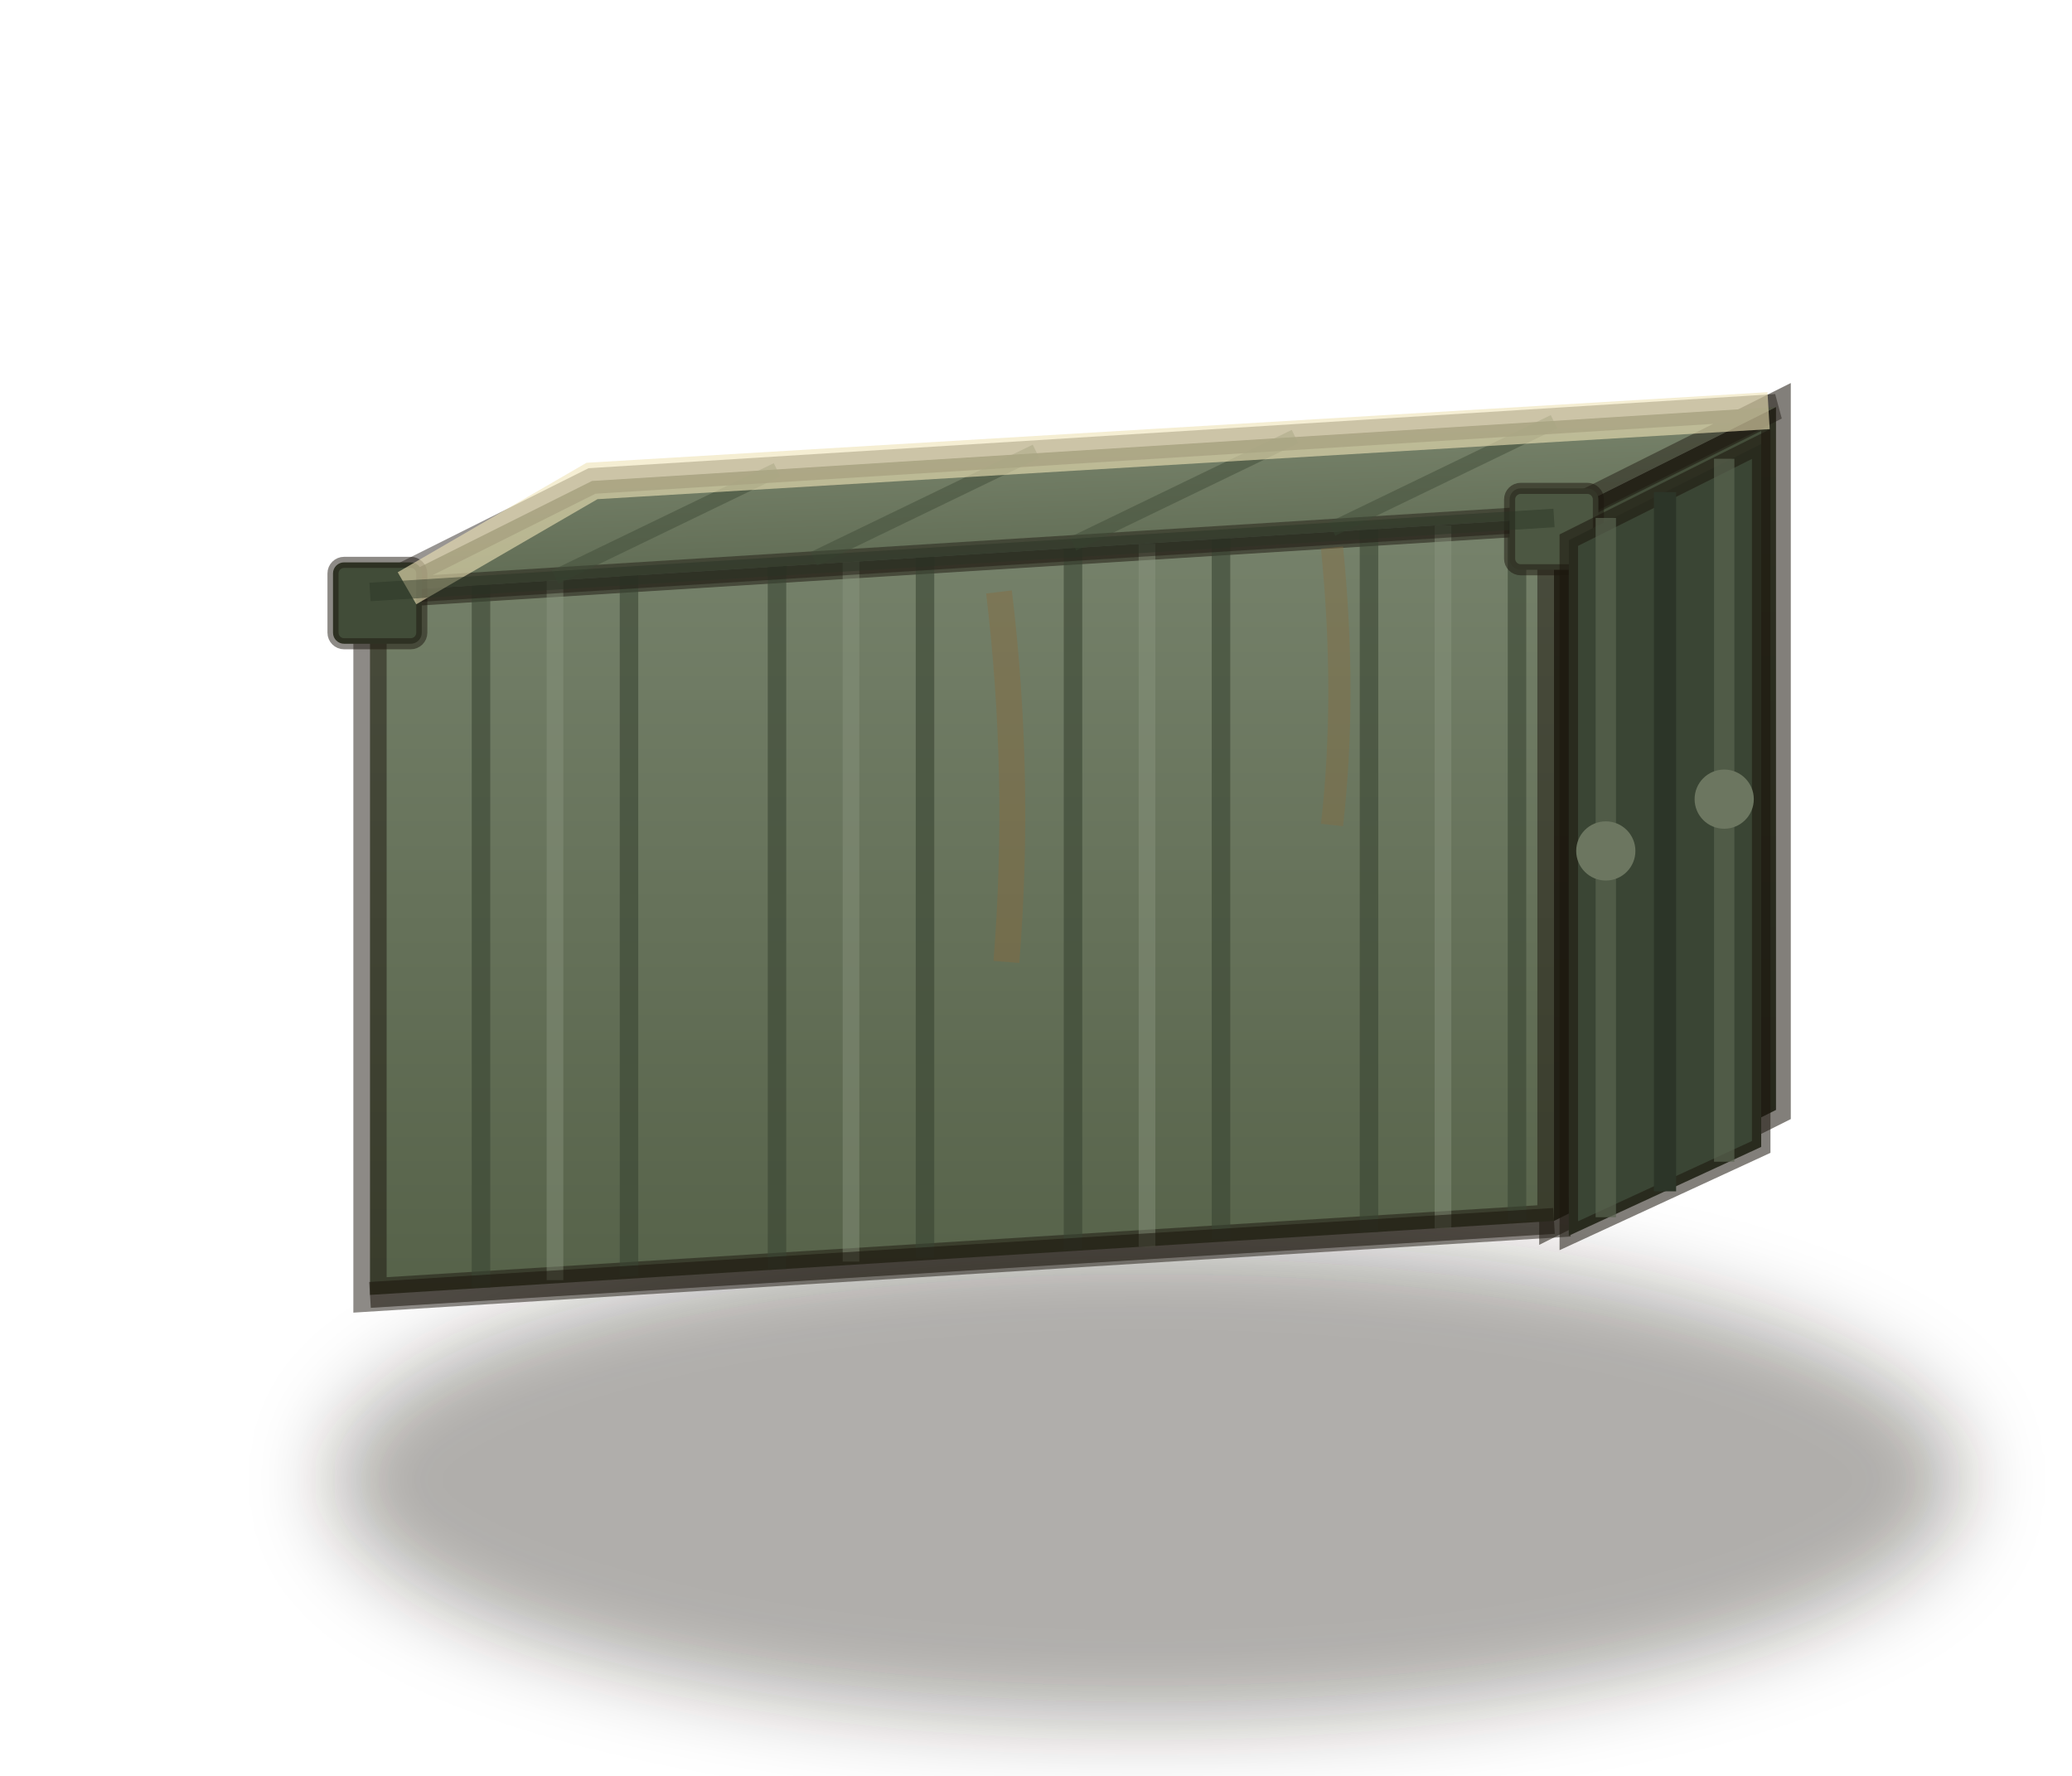
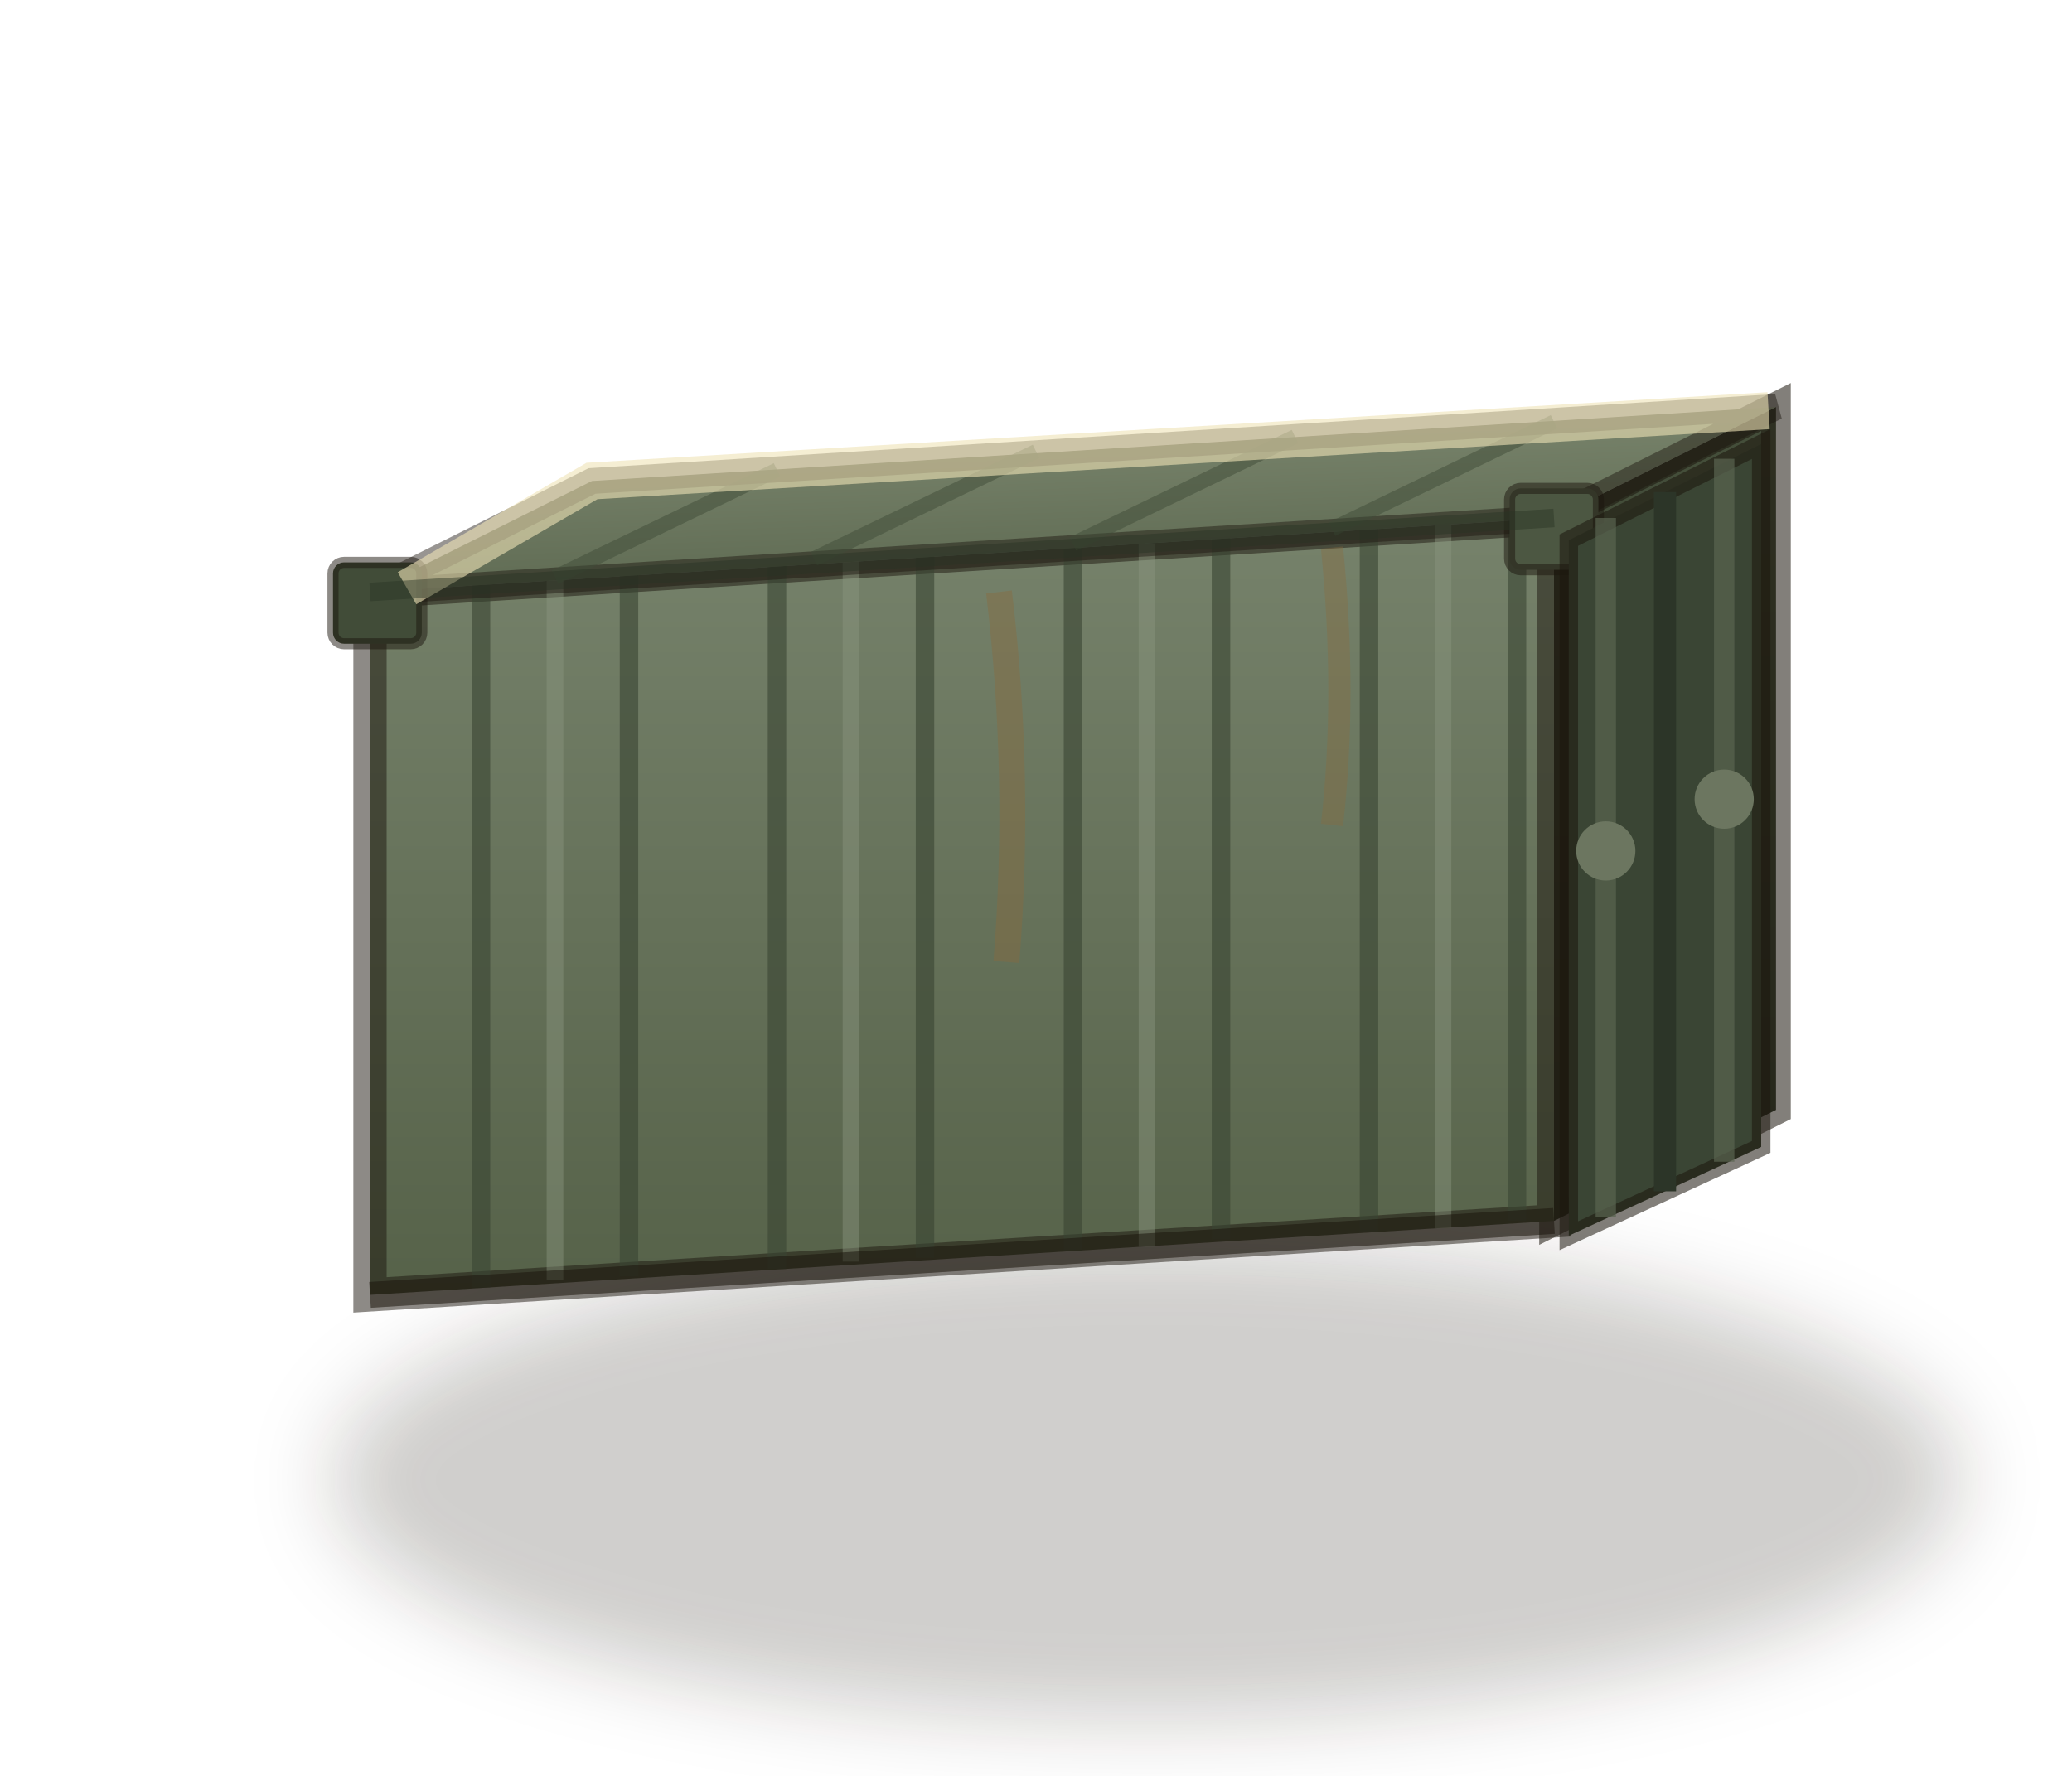
<svg xmlns="http://www.w3.org/2000/svg" viewBox="0 0 56 48">
  <defs>
    <linearGradient id="bldConex-top" x1="0" y1="0" x2="0.25" y2="1">
      <stop offset="0" stop-color="#808b73" />
      <stop offset="1" stop-color="#5e6a52" />
    </linearGradient>
    <linearGradient id="bldConex-nw" x1="0" y1="0" x2="0" y2="1">
      <stop offset="0" stop-color="#76826b" />
      <stop offset="1" stop-color="#566249" />
    </linearGradient>
    <linearGradient id="bldConex-se" x1="0" y1="0" x2="0" y2="1">
      <stop offset="0" stop-color="#454f3b" />
      <stop offset="1" stop-color="#333d2d" />
    </linearGradient>
    <filter id="bldConex-soft" x="-30%" y="-30%" width="160%" height="160%">
      <feGaussianBlur stdDeviation="1.1" />
    </filter>
  </defs>
-   <ellipse cx="31" cy="40" rx="22" ry="6.5" fill="#1c160e" opacity="0.35" filter="url(#bldConex-soft)" />
+   <ellipse cx="31" cy="40" rx="22" ry="6.5" fill="#1c160e" opacity="0.21" filter="url(#bldConex-soft)" />
  <polygon points="42,14 42,33 48,30 48,11" fill="url(#bldConex-se)" stroke="#1c160e" stroke-width="0.8" stroke-opacity="0.55" />
  <polygon points="10,16 42,14 42,33 10,35" fill="url(#bldConex-nw)" stroke="#1c160e" stroke-width="0.9" stroke-opacity="0.5" />
  <g stroke="#3a4533" stroke-width="0.5" stroke-opacity="0.6">
    <line x1="13" y1="15.8" x2="13" y2="34.8" />
    <line x1="17" y1="15.5" x2="17" y2="34.5" />
    <line x1="21" y1="15.3" x2="21" y2="34.3" />
    <line x1="25" y1="15" x2="25" y2="34" />
    <line x1="29" y1="14.8" x2="29" y2="33.8" />
    <line x1="33" y1="14.5" x2="33" y2="33.5" />
    <line x1="37" y1="14.3" x2="37" y2="33.3" />
    <line x1="41" y1="14" x2="41" y2="33" />
  </g>
  <g stroke="#8a9680" stroke-width="0.45" stroke-opacity="0.45">
    <line x1="15" y1="15.6" x2="15" y2="34.6" />
    <line x1="23" y1="15.1" x2="23" y2="34.1" />
    <line x1="31" y1="14.7" x2="31" y2="33.7" />
    <line x1="39" y1="14.2" x2="39" y2="33.2" />
  </g>
  <line x1="10" y1="35" x2="42" y2="33" stroke="#1c160e" stroke-width="0.7" stroke-opacity="0.55" />
  <polygon points="10,16 42,14 48,11 16,13" fill="url(#bldConex-top)" stroke="#1c160e" stroke-width="0.7" stroke-opacity="0.45" />
  <g stroke="#414c38" stroke-width="0.4" stroke-opacity="0.5">
    <line x1="15" y1="15.6" x2="21" y2="12.7" />
    <line x1="22" y1="15.1" x2="28" y2="12.2" />
    <line x1="29" y1="14.7" x2="35" y2="11.8" />
    <line x1="36" y1="14.3" x2="42" y2="11.4" />
  </g>
  <rect x="9" y="15.2" width="2.4" height="2.2" rx="0.3" fill="#414c38" stroke="#1c160e" stroke-width="0.3" stroke-opacity="0.5" />
  <rect x="40.8" y="13.2" width="2.4" height="2.2" rx="0.3" fill="#4c5742" stroke="#1c160e" stroke-width="0.3" stroke-opacity="0.5" />
  <polyline points="11,15.9 16,13 47.8,11.1" fill="none" stroke="#efe3b6" stroke-width="1.0" stroke-opacity="0.6" />
  <line x1="10" y1="16" x2="42" y2="14" stroke="#2a3325" stroke-width="0.5" stroke-opacity="0.45" />
  <polygon points="42.4,14.6 47.6,12 47.6,31 42.4,33.4" fill="#3a4534" stroke="#1c160e" stroke-width="0.5" stroke-opacity="0.55" />
  <line x1="45" y1="13.3" x2="45" y2="32.2" stroke="#2c3528" stroke-width="0.6" />
  <g stroke="#5a6450" stroke-width="0.55" stroke-opacity="0.7">
    <line x1="43.4" y1="14" x2="43.4" y2="32.9" />
    <line x1="46.6" y1="12.4" x2="46.6" y2="31.4" />
  </g>
  <circle cx="43.4" cy="23" r="0.8" fill="#6c7660" />
  <circle cx="46.6" cy="21.6" r="0.8" fill="#6c7660" />
  <path d="M27 16 q0.6 5 0.2 10" stroke="#8a6a3c" stroke-width="0.7" stroke-opacity="0.4" fill="none" />
  <path d="M36 14.8 q0.4 4 0 7.5" stroke="#8a6a3c" stroke-width="0.6" stroke-opacity="0.35" fill="none" />
</svg>
